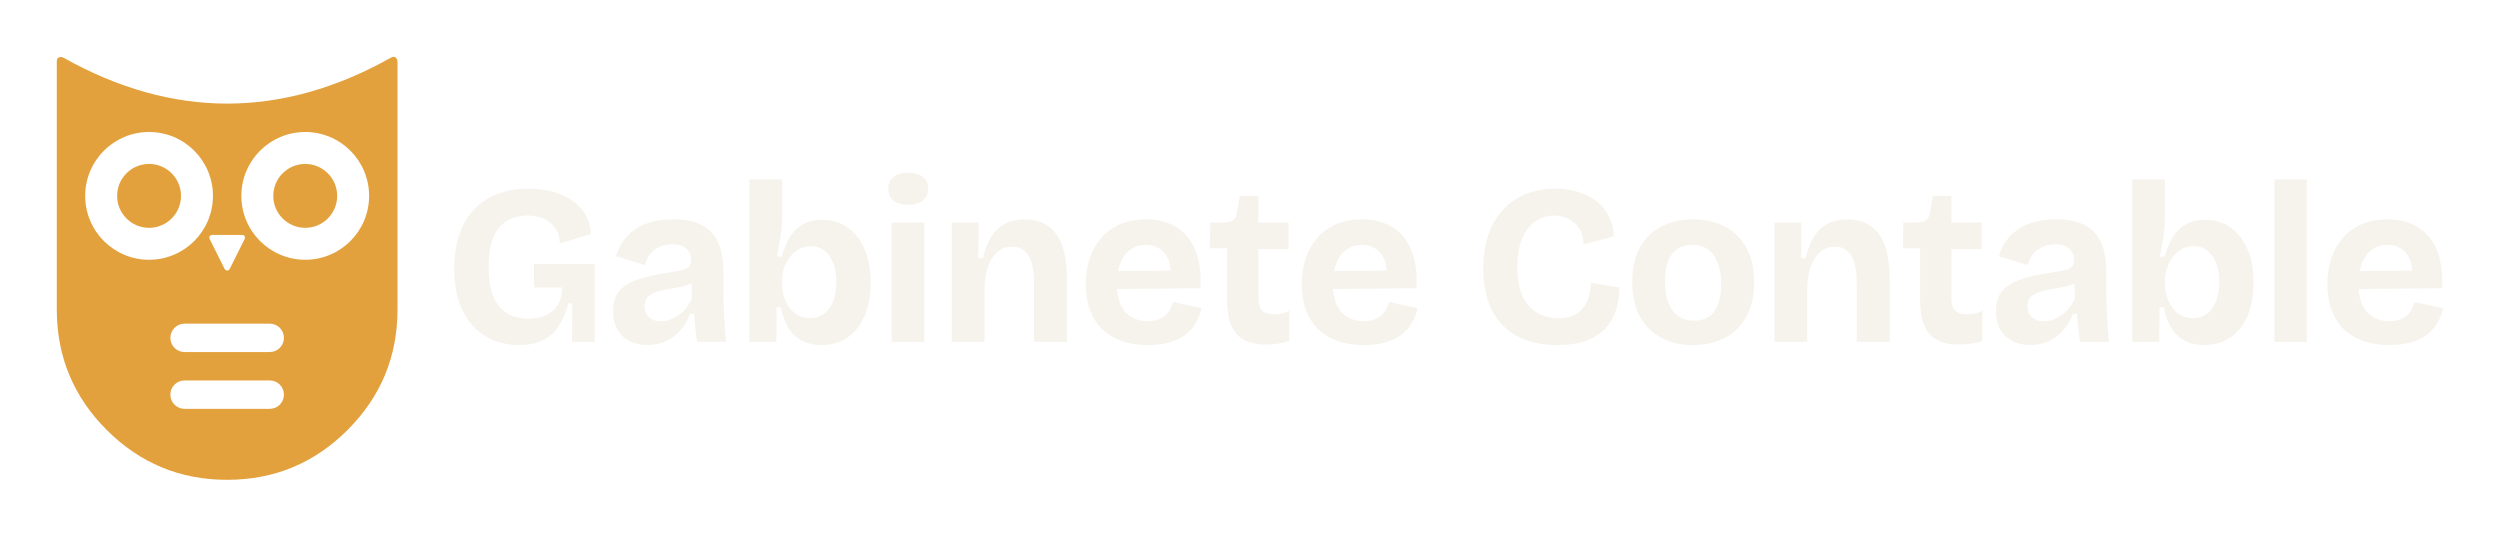
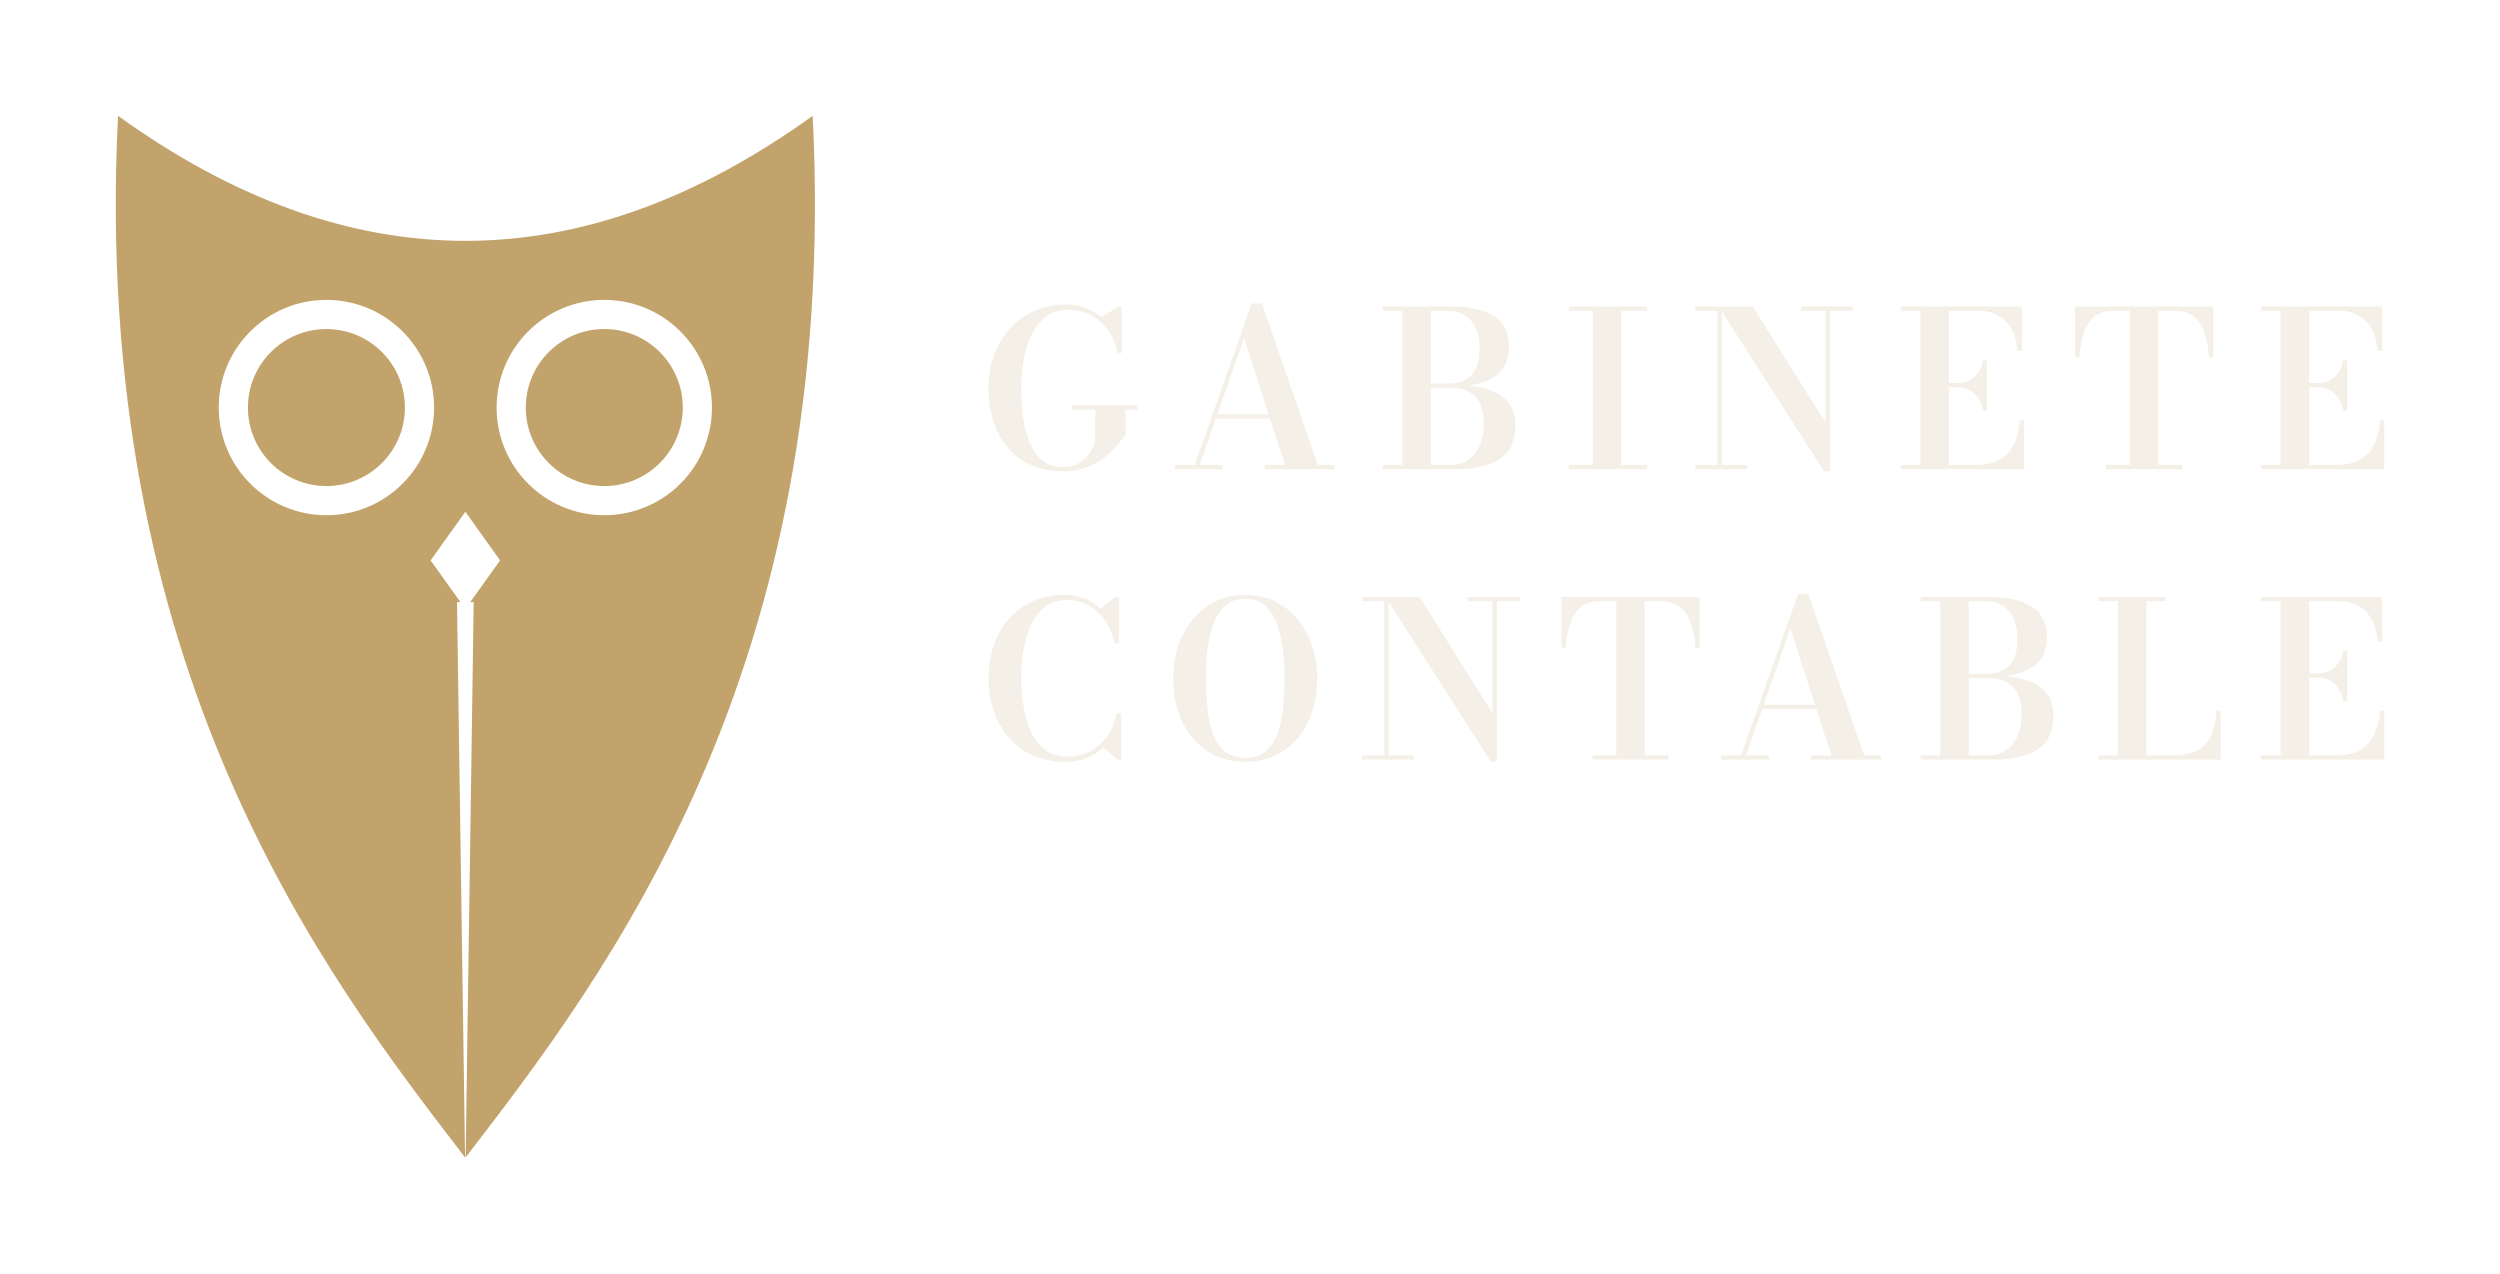
- <svg xmlns="http://www.w3.org/2000/svg" viewBox="-16.00 -15.19 704.38 151.19">
-   <path fill="#E2A13C" d="M1.79 1.02Q48 26.98 94.21 1.02Q95.26 0.44 95.85 1.48Q96 1.76 96 2.07V72Q96 91.88 81.94 105.94Q67.88 120 48 120Q28.12 120 14.06 105.94Q-0 91.88 -0 72L0 2.07Q0 1.47 0.3 1.17Q0.6 0.87 1.2 0.87Q1.51 0.87 1.79 1.02ZM44 40C44 30.06 35.94 22 26 22C16.06 22 8 30.06 8 40C8 49.94 16.06 58 26 58C35.94 58 44 49.94 44 40ZM88 40C88 30.06 79.94 22 70 22C60.06 22 52 30.06 52 40C52 49.94 60.06 58 70 58C79.94 58 88 49.94 88 40ZM79 40C79 44.97 74.97 49 70 49C65.03 49 61 44.97 61 40C61 35.03 65.03 31 70 31C74.97 31 79 35.03 79 40ZM35 40C35 44.97 30.97 49 26 49C21.03 49 17 44.97 17 40C17 35.03 21.03 31 26 31C30.97 31 35 35.03 35 40ZM36 76C33.79 76 32 77.79 32 80C32 82.21 33.79 84 36 84H60C62.21 84 64 82.21 64 80C64 77.79 62.21 76 60 76ZM36 92C33.79 92 32 93.79 32 96C32 98.21 33.79 100 36 100H60C62.21 100 64 98.21 64 96C64 93.79 62.21 92 60 92ZM43.79 51Q43.61 51 43.44 51.08Q42.72 51.44 43.08 52.16L47.28 60.57Q47.4 60.81 47.64 60.93Q48.36 61.28 48.72 60.57L52.92 52.16Q53.01 51.99 53.01 51.8Q53.01 51 52.21 51Z" />
-   <path fill="#F6F3EC" d="M605.12 82.02Q601.92 82.02 599.55 80.77Q597.18 79.52 595.71 77.15Q594.24 74.78 593.66 71.39H592.45L592.38 81.12H584.77V35.36H593.98V46.37Q593.98 47.9 593.79 49.66Q593.6 51.42 593.25 53.28Q592.9 55.14 592.51 57.12H593.92Q594.75 53.92 596.19 51.58Q597.63 49.25 599.87 48Q602.11 46.75 605.18 46.75Q609.41 46.75 612.48 48.93Q615.55 51.1 617.25 55.07Q618.94 59.04 618.94 64.48Q618.94 69.79 617.28 73.73Q615.62 77.66 612.51 79.84Q609.41 82.02 605.12 82.02ZM215.49 82.02Q212.29 82.02 209.92 80.77Q207.55 79.52 206.08 77.15Q204.61 74.78 204.03 71.39H202.82L202.75 81.12H195.14V35.36H204.35V46.37Q204.35 47.9 204.16 49.66Q203.97 51.42 203.62 53.28Q203.26 55.14 202.88 57.12H204.29Q205.12 53.92 206.56 51.58Q208 49.25 210.24 48Q212.48 46.75 215.55 46.75Q219.78 46.75 222.85 48.93Q225.92 51.1 227.62 55.07Q229.31 59.04 229.31 64.48Q229.31 69.79 227.65 73.73Q225.98 77.66 222.88 79.84Q219.78 82.02 215.49 82.02ZM460.99 82.02Q455.94 82.02 452.1 80Q448.26 77.98 446.08 74.05Q443.9 70.11 443.9 64.22Q443.9 58.34 446.11 54.43Q448.32 50.53 452.19 48.58Q456.06 46.62 460.99 46.62Q466.05 46.62 469.92 48.61Q473.79 50.59 476 54.53Q478.21 58.46 478.21 64.35Q478.21 70.3 475.94 74.24Q473.66 78.18 469.79 80.1Q465.92 82.02 460.99 82.02ZM130.24 82.02Q125.06 82.02 120.93 79.62Q116.8 77.22 114.4 72.45Q112 67.68 112 60.45Q112 55.14 113.38 51.01Q114.75 46.88 117.41 43.97Q120.06 41.06 123.97 39.52Q127.87 37.98 132.99 37.98Q136.83 37.98 139.97 38.88Q143.1 39.78 145.41 41.44Q147.71 43.1 149.02 45.44Q150.34 47.78 150.46 50.72L141.76 53.41Q141.63 50.72 140.38 48.99Q139.14 47.26 137.12 46.4Q135.1 45.54 132.61 45.54Q129.15 45.54 126.69 47.1Q124.22 48.67 122.94 51.9Q121.66 55.14 121.66 60.06Q121.66 63.84 122.4 66.56Q123.14 69.28 124.61 71.07Q126.08 72.86 128.13 73.73Q130.18 74.59 132.86 74.59Q135.68 74.59 137.76 73.66Q139.84 72.74 141.09 70.78Q142.34 68.83 142.46 65.82H134.46V59.17H151.55V81.12H145.15L145.28 70.3H144.13Q143.1 74.14 141.38 76.74Q139.65 79.33 136.93 80.67Q134.21 82.02 130.24 82.02ZM422.85 82.02Q417.92 82.02 414.05 80.64Q410.18 79.26 407.46 76.54Q404.74 73.82 403.33 69.79Q401.92 65.76 401.92 60.45Q401.92 55.07 403.36 50.91Q404.8 46.75 407.52 43.84Q410.24 40.93 413.95 39.46Q417.66 37.98 422.21 37.98Q425.73 37.98 428.74 38.91Q431.74 39.84 433.92 41.57Q436.1 43.3 437.34 45.79Q438.59 48.29 438.66 51.42L430.14 53.66Q430.14 50.98 428.96 49.18Q427.78 47.39 425.89 46.46Q424 45.54 421.89 45.54Q420.03 45.54 418.21 46.27Q416.38 47.01 414.88 48.7Q413.38 50.4 412.45 53.15Q411.52 55.9 411.52 59.87Q411.52 65.06 413.02 68.26Q414.53 71.46 417.15 72.96Q419.78 74.46 423.04 74.46Q426.56 74.46 428.51 73.02Q430.46 71.58 431.33 69.31Q432.19 67.04 432.26 64.48L440.32 65.82Q440.26 69.22 439.3 72.19Q438.34 75.17 436.29 77.38Q434.24 79.58 430.91 80.8Q427.58 82.02 422.85 82.02ZM555.97 82.02Q553.15 82.02 550.98 80.9Q548.8 79.78 547.58 77.66Q546.37 75.55 546.37 72.42Q546.37 69.66 547.42 67.81Q548.48 65.95 550.53 64.8Q552.58 63.65 555.58 62.88Q558.59 62.11 562.43 61.54Q564.48 61.22 565.79 60.93Q567.1 60.64 567.74 59.97Q568.38 59.3 568.38 58.02Q568.38 56.22 567.1 54.94Q565.82 53.66 563.07 53.66Q561.22 53.66 559.65 54.3Q558.08 54.94 556.96 56.22Q555.84 57.5 555.33 59.49L547.2 56.99Q547.97 54.37 549.41 52.45Q550.85 50.53 552.9 49.22Q554.94 47.9 557.57 47.26Q560.19 46.62 563.26 46.62Q568.19 46.62 571.3 48.19Q574.4 49.76 575.94 53.06Q577.47 56.35 577.47 61.54V67.3Q577.47 69.54 577.57 71.84Q577.66 74.14 577.82 76.48Q577.98 78.82 578.18 81.12H570.05Q569.79 79.52 569.57 77.44Q569.34 75.36 569.22 73.25H568.06Q567.17 75.68 565.5 77.66Q563.84 79.65 561.44 80.83Q559.04 82.02 555.97 82.02ZM166.34 82.02Q163.52 82.02 161.34 80.9Q159.17 79.78 157.95 77.66Q156.74 75.55 156.74 72.42Q156.74 69.66 157.79 67.81Q158.85 65.95 160.9 64.8Q162.94 63.65 165.95 62.88Q168.96 62.11 172.8 61.54Q174.85 61.22 176.16 60.93Q177.47 60.64 178.11 59.97Q178.75 59.3 178.75 58.02Q178.75 56.22 177.47 54.94Q176.19 53.66 173.44 53.66Q171.58 53.66 170.02 54.3Q168.45 54.94 167.33 56.22Q166.21 57.5 165.7 59.49L157.57 56.99Q158.34 54.37 159.78 52.45Q161.22 50.53 163.26 49.22Q165.31 47.9 167.94 47.26Q170.56 46.62 173.63 46.62Q178.56 46.62 181.66 48.19Q184.77 49.76 186.3 53.06Q187.84 56.35 187.84 61.54V67.3Q187.84 69.54 187.94 71.84Q188.03 74.14 188.19 76.48Q188.35 78.82 188.54 81.12H180.42Q180.16 79.52 179.94 77.44Q179.71 75.36 179.58 73.25H178.43Q177.54 75.68 175.87 77.66Q174.21 79.65 171.81 80.83Q169.41 82.02 166.34 82.02ZM368.26 82.02Q364.1 82.02 360.86 80.86Q357.63 79.71 355.39 77.54Q353.15 75.36 351.97 72.16Q350.78 68.96 350.78 64.93Q350.78 60.96 351.9 57.6Q353.02 54.24 355.2 51.78Q357.38 49.31 360.51 47.97Q363.65 46.62 367.62 46.62Q371.46 46.62 374.46 47.87Q377.47 49.12 379.49 51.62Q381.5 54.11 382.43 57.73Q383.36 61.34 383.1 66.02L359.6 66.24Q359.9 70.54 361.95 72.74Q364.35 75.3 368.26 75.3Q370.05 75.3 371.3 74.82Q372.54 74.34 373.34 73.57Q374.14 72.8 374.62 71.84Q375.1 70.88 375.42 69.92L383.42 71.65Q382.85 74.02 381.73 75.9Q380.61 77.79 378.75 79.17Q376.9 80.54 374.3 81.28Q371.71 82.02 368.26 82.02ZM307.39 82.02Q303.23 82.02 300 80.86Q296.77 79.71 294.53 77.54Q292.29 75.36 291.1 72.16Q289.92 68.96 289.92 64.93Q289.92 60.96 291.04 57.6Q292.16 54.24 294.34 51.78Q296.51 49.31 299.65 47.97Q302.78 46.62 306.75 46.62Q310.59 46.62 313.6 47.87Q316.61 49.12 318.62 51.62Q320.64 54.11 321.57 57.73Q322.5 61.34 322.24 66.02L298.74 66.24Q299.03 70.54 301.09 72.74Q303.49 75.3 307.39 75.3Q309.18 75.3 310.43 74.82Q311.68 74.34 312.48 73.57Q313.28 72.8 313.76 71.84Q314.24 70.88 314.56 69.92L322.56 71.65Q321.98 74.02 320.86 75.9Q319.74 77.79 317.89 79.17Q316.03 80.54 313.44 81.28Q310.85 82.02 307.39 82.02ZM657.22 82.02Q653.06 82.02 649.82 80.86Q646.59 79.71 644.35 77.54Q642.11 75.36 640.93 72.16Q639.74 68.96 639.74 64.93Q639.74 60.96 640.86 57.6Q641.98 54.24 644.16 51.78Q646.34 49.31 649.47 47.97Q652.61 46.62 656.58 46.62Q660.42 46.62 663.42 47.87Q666.43 49.12 668.45 51.62Q670.46 54.11 671.39 57.73Q672.32 61.34 672.06 66.02L648.56 66.24Q648.86 70.54 650.91 72.74Q653.31 75.3 657.22 75.3Q659.01 75.3 660.26 74.82Q661.5 74.34 662.3 73.57Q663.1 72.8 663.58 71.84Q664.06 70.88 664.38 69.92L672.38 71.65Q671.81 74.02 670.69 75.9Q669.57 77.79 667.71 79.17Q665.86 80.54 663.26 81.28Q660.67 82.02 657.22 82.02ZM483.97 81.12V47.52H491.52L491.46 57.57H492.74Q493.57 53.92 495.1 51.49Q496.64 49.06 498.98 47.84Q501.31 46.62 504.51 46.62Q510.34 46.62 513.38 50.72Q516.42 54.82 516.42 63.58V81.12H507.14V64.61Q507.14 59.23 505.57 56.77Q504 54.3 500.99 54.3Q498.43 54.3 496.7 55.9Q494.98 57.5 494.11 60.1Q493.25 62.69 493.18 65.89V81.12ZM252.16 81.12V47.52H259.71L259.65 57.57H260.93Q261.76 53.92 263.3 51.49Q264.83 49.06 267.17 47.84Q269.5 46.62 272.7 46.62Q278.53 46.62 281.57 50.72Q284.61 54.82 284.61 63.58V81.12H275.33V64.61Q275.33 59.23 273.76 56.77Q272.19 54.3 269.18 54.3Q266.62 54.3 264.9 55.9Q263.17 57.5 262.3 60.1Q261.44 62.69 261.38 65.89V81.12ZM535.94 81.89Q530.3 81.89 527.65 78.91Q524.99 75.94 524.99 69.41V54.75H520.13L520.26 47.52H523.65Q525.63 47.52 526.59 46.94Q527.55 46.37 527.74 44.83L528.58 40.03H533.82V47.52H542.34V55.01H533.82V69.02Q533.82 71.33 534.91 72.35Q536 73.38 538.24 73.38Q539.46 73.38 540.58 73.12Q541.7 72.86 542.53 72.29V80.86Q540.54 81.5 538.88 81.7Q537.22 81.89 535.94 81.89ZM340.67 81.89Q335.04 81.89 332.38 78.91Q329.73 75.94 329.73 69.41V54.75H324.86L324.99 47.52H328.38Q330.37 47.52 331.33 46.94Q332.29 46.37 332.48 44.83L333.31 40.03H338.56V47.52H347.07V55.01H338.56V69.02Q338.56 71.33 339.65 72.35Q340.74 73.38 342.98 73.38Q344.19 73.38 345.31 73.12Q346.43 72.86 347.26 72.29V80.86Q345.28 81.5 343.62 81.7Q341.95 81.89 340.67 81.89ZM624.83 81.12V35.36H633.92V81.12ZM235.2 81.12V47.52H244.42V81.12ZM461.31 75.17Q463.81 75.17 465.5 74.02Q467.2 72.86 468.06 70.53Q468.93 68.19 468.93 64.86Q468.93 61.34 468 58.88Q467.07 56.42 465.28 55.1Q463.49 53.79 460.74 53.79Q458.37 53.79 456.64 54.91Q454.91 56.03 454.02 58.37Q453.12 60.7 453.12 64.1Q453.12 69.54 455.3 72.35Q457.47 75.17 461.31 75.17ZM601.86 74.46Q604.16 74.46 605.82 73.22Q607.49 71.97 608.38 69.66Q609.28 67.36 609.28 64.29Q609.28 61.22 608.42 58.98Q607.55 56.74 605.95 55.46Q604.35 54.18 602.05 54.18Q600.51 54.18 599.23 54.75Q597.95 55.33 596.99 56.32Q596.03 57.31 595.33 58.56Q594.62 59.81 594.3 61.15Q593.98 62.5 593.98 63.71V64.93Q593.98 66.4 594.43 68.1Q594.88 69.79 595.87 71.23Q596.86 72.67 598.34 73.57Q599.81 74.46 601.86 74.46ZM212.22 74.46Q214.53 74.46 216.19 73.22Q217.86 71.97 218.75 69.66Q219.65 67.36 219.65 64.29Q219.65 61.22 218.78 58.98Q217.92 56.74 216.32 55.46Q214.72 54.18 212.42 54.18Q210.88 54.18 209.6 54.75Q208.32 55.33 207.36 56.32Q206.4 57.31 205.7 58.56Q204.99 59.81 204.67 61.15Q204.35 62.5 204.35 63.71V64.93Q204.35 66.4 204.8 68.1Q205.25 69.79 206.24 71.23Q207.23 72.67 208.7 73.57Q210.18 74.46 212.22 74.46ZM170.24 75.36Q171.46 75.36 172.7 74.91Q173.95 74.46 175.14 73.66Q176.32 72.86 177.31 71.65Q178.3 70.43 178.94 68.9L178.84 64.68Q178.26 64.95 177.6 65.15Q176.06 65.63 174.43 65.89Q172.8 66.14 171.2 66.46Q169.6 66.78 168.35 67.3Q167.1 67.81 166.37 68.67Q165.63 69.54 165.63 71.07Q165.63 73.06 166.91 74.21Q168.19 75.36 170.24 75.36ZM559.87 75.36Q561.09 75.36 562.34 74.91Q563.58 74.46 564.77 73.66Q565.95 72.86 566.94 71.65Q567.94 70.43 568.58 68.9L568.48 64.68Q567.89 64.95 567.23 65.15Q565.7 65.63 564.06 65.89Q562.43 66.14 560.83 66.46Q559.23 66.78 557.98 67.3Q556.74 67.81 556 68.67Q555.26 69.54 555.26 71.07Q555.26 73.06 556.54 74.21Q557.82 75.36 559.87 75.36ZM359.87 61.19 374.67 61.05Q374.62 59.32 374.08 58.02Q373.18 55.84 371.49 54.82Q369.79 53.79 367.74 53.79Q365.31 53.79 363.46 55.07Q361.6 56.35 360.58 58.82Q360.12 59.9 359.87 61.19ZM299.01 61.19 313.81 61.05Q313.75 59.32 313.22 58.02Q312.32 55.84 310.62 54.82Q308.93 53.79 306.88 53.79Q304.45 53.79 302.59 55.07Q300.74 56.35 299.71 58.82Q299.26 59.9 299.01 61.19ZM648.83 61.19 663.63 61.05Q663.58 59.32 663.04 58.02Q662.14 55.84 660.45 54.82Q658.75 53.79 656.7 53.79Q654.27 53.79 652.42 55.07Q650.56 56.35 649.54 58.82Q649.08 59.9 648.83 61.19ZM239.87 42.46Q237.18 42.46 235.74 41.34Q234.3 40.22 234.3 38.05Q234.3 35.81 235.74 34.66Q237.18 33.5 239.87 33.5Q242.62 33.5 244.06 34.66Q245.5 35.81 245.5 38.05Q245.5 40.16 244.06 41.31Q242.62 42.46 239.87 42.46Z" />
+ <svg xmlns="http://www.w3.org/2000/svg" viewBox="-16.99 -16.67 359.89 183.28">
+   <path fill="#C2A36B" d="M0 0Q50 36 100 0C103.99 79.81 70.16 123.79 50.14 149.82L50.04 149.95L51.2 70H50.71L55 64L50 57L45 64L49.29 70H48.8L49.96 149.95L49.86 149.82C29.84 123.79 -3.99 79.81 0 0ZM85.5 42C85.5 33.44 78.56 26.5 70 26.5C61.44 26.5 54.5 33.44 54.5 42C54.5 50.56 61.44 57.5 70 57.5C78.56 57.5 85.5 50.56 85.5 42ZM45.5 42C45.5 33.44 38.56 26.5 30 26.5C21.44 26.5 14.5 33.44 14.5 42C14.5 50.56 21.44 57.5 30 57.5C38.56 57.5 45.5 50.56 45.5 42ZM81.3 42C81.3 48.24 76.24 53.3 70 53.3C63.76 53.3 58.7 48.24 58.7 42C58.7 35.76 63.76 30.7 70 30.7C76.24 30.7 81.3 35.76 81.3 42ZM41.3 42C41.3 48.24 36.24 53.3 30 53.3C23.76 53.3 18.7 48.24 18.7 42C18.7 35.76 23.76 30.7 30 30.7C36.24 30.7 41.3 35.76 41.3 42Z" />
+   <path fill="#F4F0E8" d="M162.27 92.99Q159.82 92.99 157.9 92.07Q155.98 91.15 154.64 89.51Q153.3 87.87 152.61 85.69Q151.91 83.5 151.91 80.98Q151.91 78.45 152.65 76.26Q153.39 74.08 154.76 72.44Q156.12 70.8 158.03 69.88Q159.93 68.96 162.27 68.96Q164.6 68.96 166.5 69.88Q168.4 70.8 169.78 72.44Q171.15 74.08 171.88 76.26Q172.62 78.45 172.62 80.98Q172.62 83.5 171.92 85.69Q171.23 87.87 169.89 89.51Q168.56 91.15 166.63 92.07Q164.71 92.99 162.27 92.99ZM259.5 92.68V92.07H262.31V69.88H259.5V69.27H269.5Q273.24 69.27 275.46 70.64Q277.68 72.01 277.68 75.05Q277.68 78.01 275.58 79.38Q274.1 80.35 271.7 80.64Q273.13 80.76 274.39 81.12Q276.32 81.68 277.46 82.93Q278.6 84.19 278.6 86.31Q278.6 89.74 276.36 91.21Q274.12 92.68 270.12 92.68ZM182.07 50.87V50.26H184.87V28.07H182.07V27.46H192.07Q195.81 27.46 198.03 28.83Q200.24 30.19 200.24 33.24Q200.24 36.2 198.14 37.57Q196.67 38.54 194.26 38.83Q195.7 38.95 196.96 39.31Q198.88 39.87 200.02 41.12Q201.16 42.38 201.16 44.5Q201.16 47.93 198.92 49.4Q196.68 50.87 192.69 50.87ZM162.27 92.43Q164.07 92.43 165.17 91.51Q166.28 90.6 166.88 89Q167.48 87.4 167.7 85.34Q167.92 83.27 167.92 80.98Q167.92 78.68 167.65 76.62Q167.39 74.55 166.76 72.95Q166.14 71.35 165.04 70.44Q163.94 69.52 162.27 69.52Q160.6 69.52 159.49 70.44Q158.39 71.35 157.76 72.95Q157.14 74.55 156.87 76.62Q156.61 78.68 156.61 80.98Q156.61 83.27 156.83 85.34Q157.05 87.4 157.65 89Q158.25 90.6 159.36 91.51Q160.48 92.43 162.27 92.43ZM243.32 68.82 251.37 92.07H253.79V92.68H243.72V92.07H246.64L244.48 85.39H236.7L234.36 92.07H237.67V92.68H230.79V92.07H233.64L241.85 68.82ZM164.67 27.01 172.72 50.26H175.14V50.87H165.08V50.26H167.99L165.84 43.58H158.05L155.71 50.26H159.02V50.87H152.14V50.26H155L163.2 27.01ZM137.38 41.65H146.76V42.3H145.06V45.9Q144.47 46.67 143.69 47.58Q142.91 48.49 141.85 49.31Q140.8 50.13 139.36 50.65Q137.93 51.18 136.03 51.18Q132.64 51.18 130.25 49.66Q127.85 48.14 126.59 45.43Q125.32 42.72 125.32 39.16Q125.32 36.5 126.17 34.29Q127.01 32.08 128.52 30.48Q130.04 28.88 132.07 28.02Q134.11 27.15 136.48 27.15Q137.9 27.15 139.22 27.64Q140.55 28.13 141.61 29.01L143.94 27.46H144.48V34.14H143.86Q143.67 32.85 143.06 31.72Q142.45 30.6 141.51 29.74Q140.57 28.88 139.38 28.4Q138.19 27.92 136.85 27.92Q135.01 27.92 133.7 28.86Q132.39 29.8 131.58 31.41Q130.77 33.02 130.39 35.03Q130.02 37.04 130.02 39.16Q130.02 41.29 130.28 43.32Q130.55 45.36 131.21 47Q131.88 48.63 133.05 49.6Q134.22 50.57 136.03 50.57Q137.2 50.57 138.02 50.16Q138.83 49.76 139.36 49.17Q139.9 48.57 140.21 47.96Q140.52 47.36 140.68 46.97V42.3H137.38ZM308.51 92.68V92.07H311.32V69.88H308.51V69.27H325.92V75.67H325.31Q325.17 74 324.53 72.69Q323.88 71.38 322.66 70.63Q321.45 69.88 319.62 69.88H315.42V80.27H316.73Q317.62 80.27 318.38 79.89Q319.14 79.51 319.64 78.78Q320.15 78.06 320.29 77.01H320.9V84.27H320.29Q320.15 83.22 319.64 82.47Q319.14 81.71 318.38 81.3Q317.62 80.88 316.73 80.88H315.42V92.07H319.31Q321.45 92.07 322.79 91.29Q324.13 90.51 324.81 89.07Q325.49 87.64 325.63 85.66H326.24V92.68ZM256.65 50.87V50.26H259.46V28.07H256.65V27.46H274.07V33.86H273.46Q273.32 32.19 272.67 30.88Q272.02 29.57 270.8 28.82Q269.59 28.07 267.76 28.07H263.57V38.46H264.88Q265.77 38.46 266.52 38.08Q267.28 37.7 267.79 36.97Q268.29 36.25 268.43 35.2H269.04V42.46H268.43Q268.29 41.41 267.79 40.65Q267.28 39.9 266.52 39.48Q265.77 39.07 264.88 39.07H263.57V50.26H267.45Q269.59 50.26 270.93 49.48Q272.27 48.7 272.95 47.26Q273.63 45.83 273.77 43.85H274.38V50.87ZM308.51 50.87V50.26H311.32V28.07H308.51V27.46H325.92V33.86H325.31Q325.17 32.19 324.53 30.88Q323.88 29.57 322.66 28.82Q321.45 28.07 319.62 28.07H315.42V38.46H316.73Q317.62 38.46 318.38 38.08Q319.14 37.7 319.64 36.97Q320.15 36.25 320.29 35.2H320.9V42.46H320.29Q320.15 41.41 319.64 40.65Q319.14 39.9 318.38 39.48Q317.62 39.07 316.73 39.07H315.42V50.26H319.31Q321.45 50.26 322.79 49.48Q324.13 48.7 324.81 47.26Q325.49 45.83 325.63 43.85H326.24V50.87ZM201.76 69.27V69.88H198.49V92.99H197.63L182.92 69.98V92.07H186.55V92.68H179.08V92.07H182.28V69.88H179.08V69.27H187.36L197.85 85.97V69.88H194.31V69.27ZM249.73 27.46V28.07H246.45V51.18H245.59L230.88 28.17V50.26H234.52V50.87H227.04V50.26H230.24V28.07H227.04V27.46H235.33L245.81 44.16V28.07H242.27V27.46ZM212.25 92.68V92.07H215.68V69.88H213.3Q212 69.88 211.11 70.37Q210.22 70.85 209.67 71.75Q209.12 72.64 208.82 73.87Q208.52 75.09 208.41 76.58H207.79V69.27H227.67V76.58H227.06Q226.96 75.09 226.66 73.87Q226.35 72.64 225.79 71.75Q225.23 70.85 224.35 70.37Q223.47 69.88 222.16 69.88H219.77V92.07H223.2V92.68ZM286.19 50.87V50.26H289.62V28.07H287.23Q285.94 28.07 285.05 28.56Q284.16 29.04 283.61 29.94Q283.05 30.83 282.76 32.06Q282.46 33.28 282.35 34.77H281.73V27.46H301.6V34.77H300.99Q300.9 33.28 300.59 32.06Q300.29 30.83 299.73 29.94Q299.17 29.04 298.29 28.56Q297.4 28.07 296.09 28.07H293.71V50.26H297.14V50.87ZM136.29 92.99Q132.94 92.99 130.47 91.43Q128.01 89.87 126.67 87.15Q125.32 84.44 125.32 80.98Q125.32 77.5 126.67 74.79Q128.01 72.08 130.47 70.52Q132.94 68.96 136.29 68.96Q137.77 68.96 139.09 69.47Q140.41 69.98 141.42 70.91L143.56 69.27H144.11V75.95H143.47Q143.08 74.06 142.1 72.66Q141.11 71.26 139.7 70.48Q138.29 69.71 136.6 69.71Q134.75 69.71 133.48 70.66Q132.2 71.62 131.45 73.22Q130.69 74.83 130.36 76.84Q130.02 78.85 130.02 80.98Q130.02 83.1 130.36 85.11Q130.69 87.12 131.45 88.73Q132.2 90.34 133.48 91.29Q134.75 92.24 136.6 92.24Q138.15 92.24 139.36 91.76Q140.57 91.27 141.46 90.42Q142.36 89.57 142.94 88.43Q143.51 87.29 143.78 86H144.42V92.68H143.87L141.89 90.94Q140.86 91.9 139.44 92.44Q138.01 92.99 136.29 92.99ZM285.08 92.68V92.07H287.88V69.88H285.08V69.27H294.78V69.88H291.99V92.07H295.76Q297.52 92.07 298.69 91.62Q299.87 91.18 300.57 90.34Q301.28 89.51 301.63 88.32Q301.97 87.14 302.08 85.66H302.69V92.68ZM208.85 50.87V50.26H212.28V28.07H208.85V27.46H220.12V28.07H216.37V50.26H220.12V50.87ZM266.41 80.96V92.07H269.42Q270.72 92.07 271.77 91.36Q272.82 90.65 273.43 89.31Q274.04 87.98 274.04 86.12Q274.04 84.27 273.43 83.13Q272.82 81.99 271.77 81.47Q270.72 80.96 269.42 80.96ZM188.98 39.15V50.26H191.99Q193.28 50.26 194.34 49.55Q195.39 48.84 196 47.5Q196.61 46.17 196.61 44.31Q196.61 42.46 196 41.32Q195.39 40.18 194.34 39.66Q193.28 39.15 191.99 39.15ZM266.41 80.35H269.11Q270.25 80.35 271.24 79.88Q272.23 79.42 272.83 78.32Q273.43 77.23 273.43 75.37Q273.43 73.52 272.83 72.3Q272.23 71.08 271.24 70.48Q270.25 69.88 269.11 69.88H266.41ZM188.98 38.54H191.68Q192.81 38.54 193.81 38.07Q194.8 37.6 195.4 36.51Q196 35.42 196 33.56Q196 31.71 195.4 30.49Q194.8 29.27 193.81 28.67Q192.81 28.07 191.68 28.07H188.98ZM244.29 84.78 240.74 73.81 236.91 84.78ZM165.64 42.97 162.1 32 158.26 42.97Z" />
</svg>
